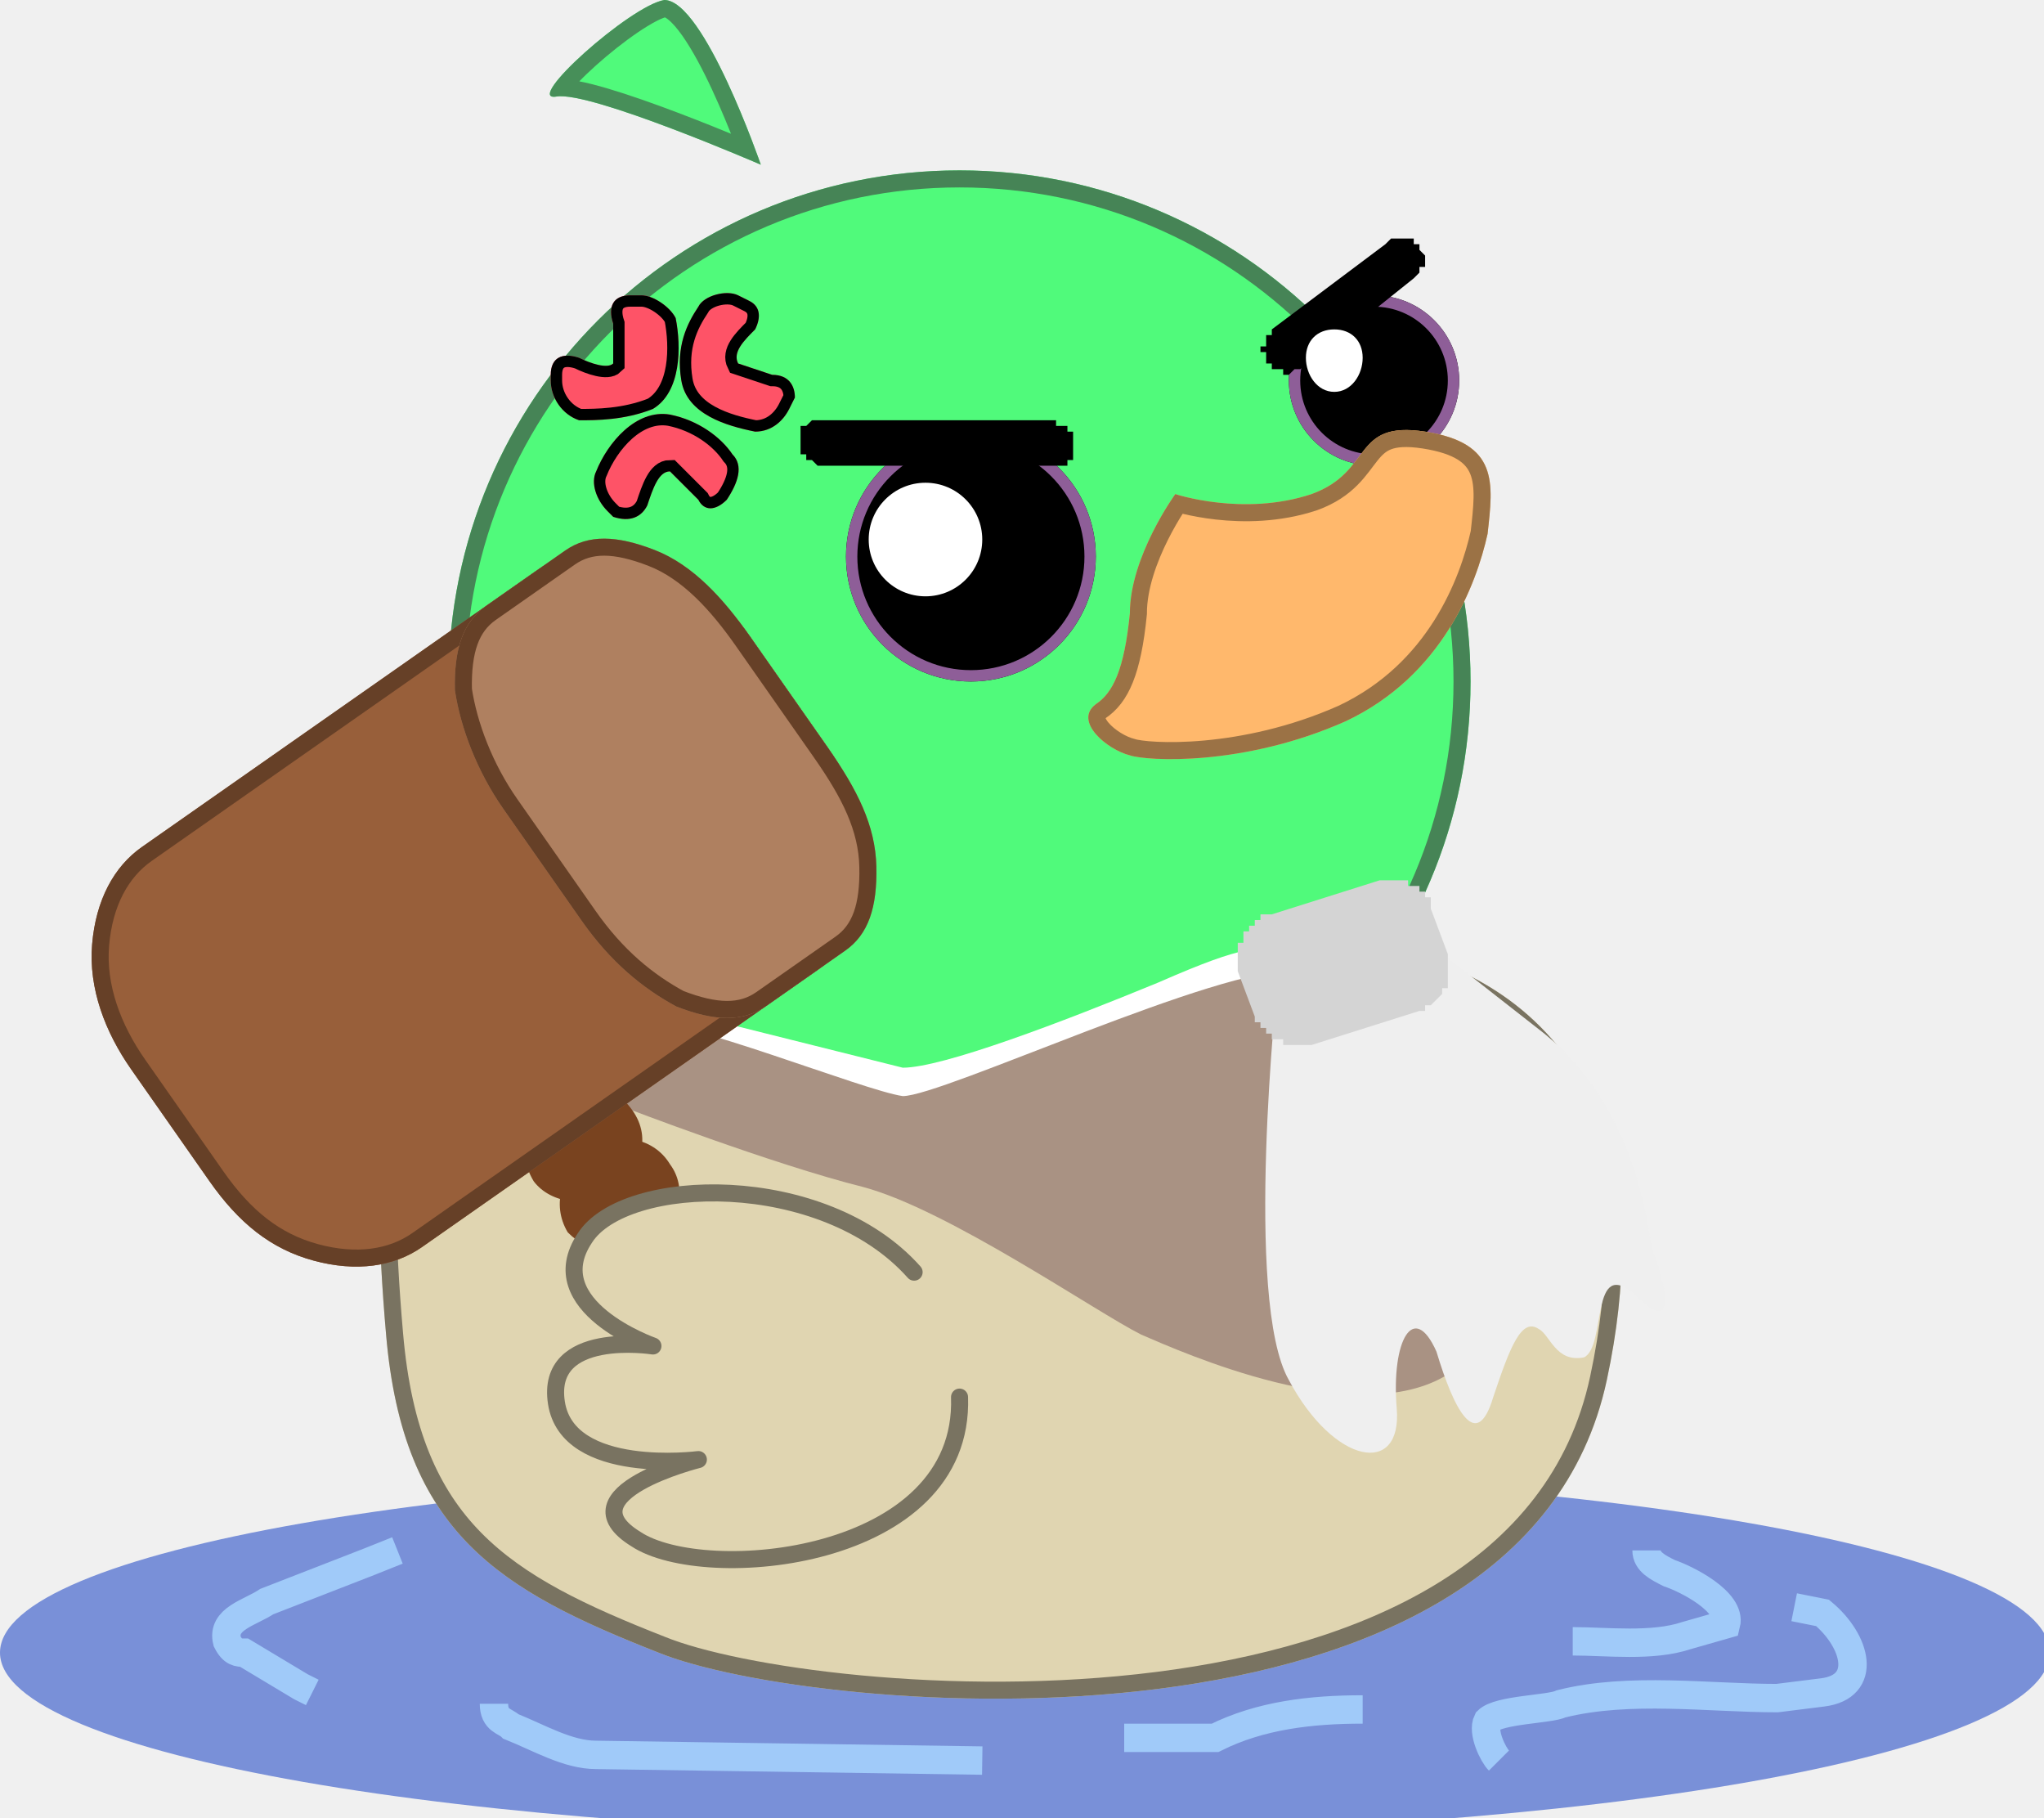
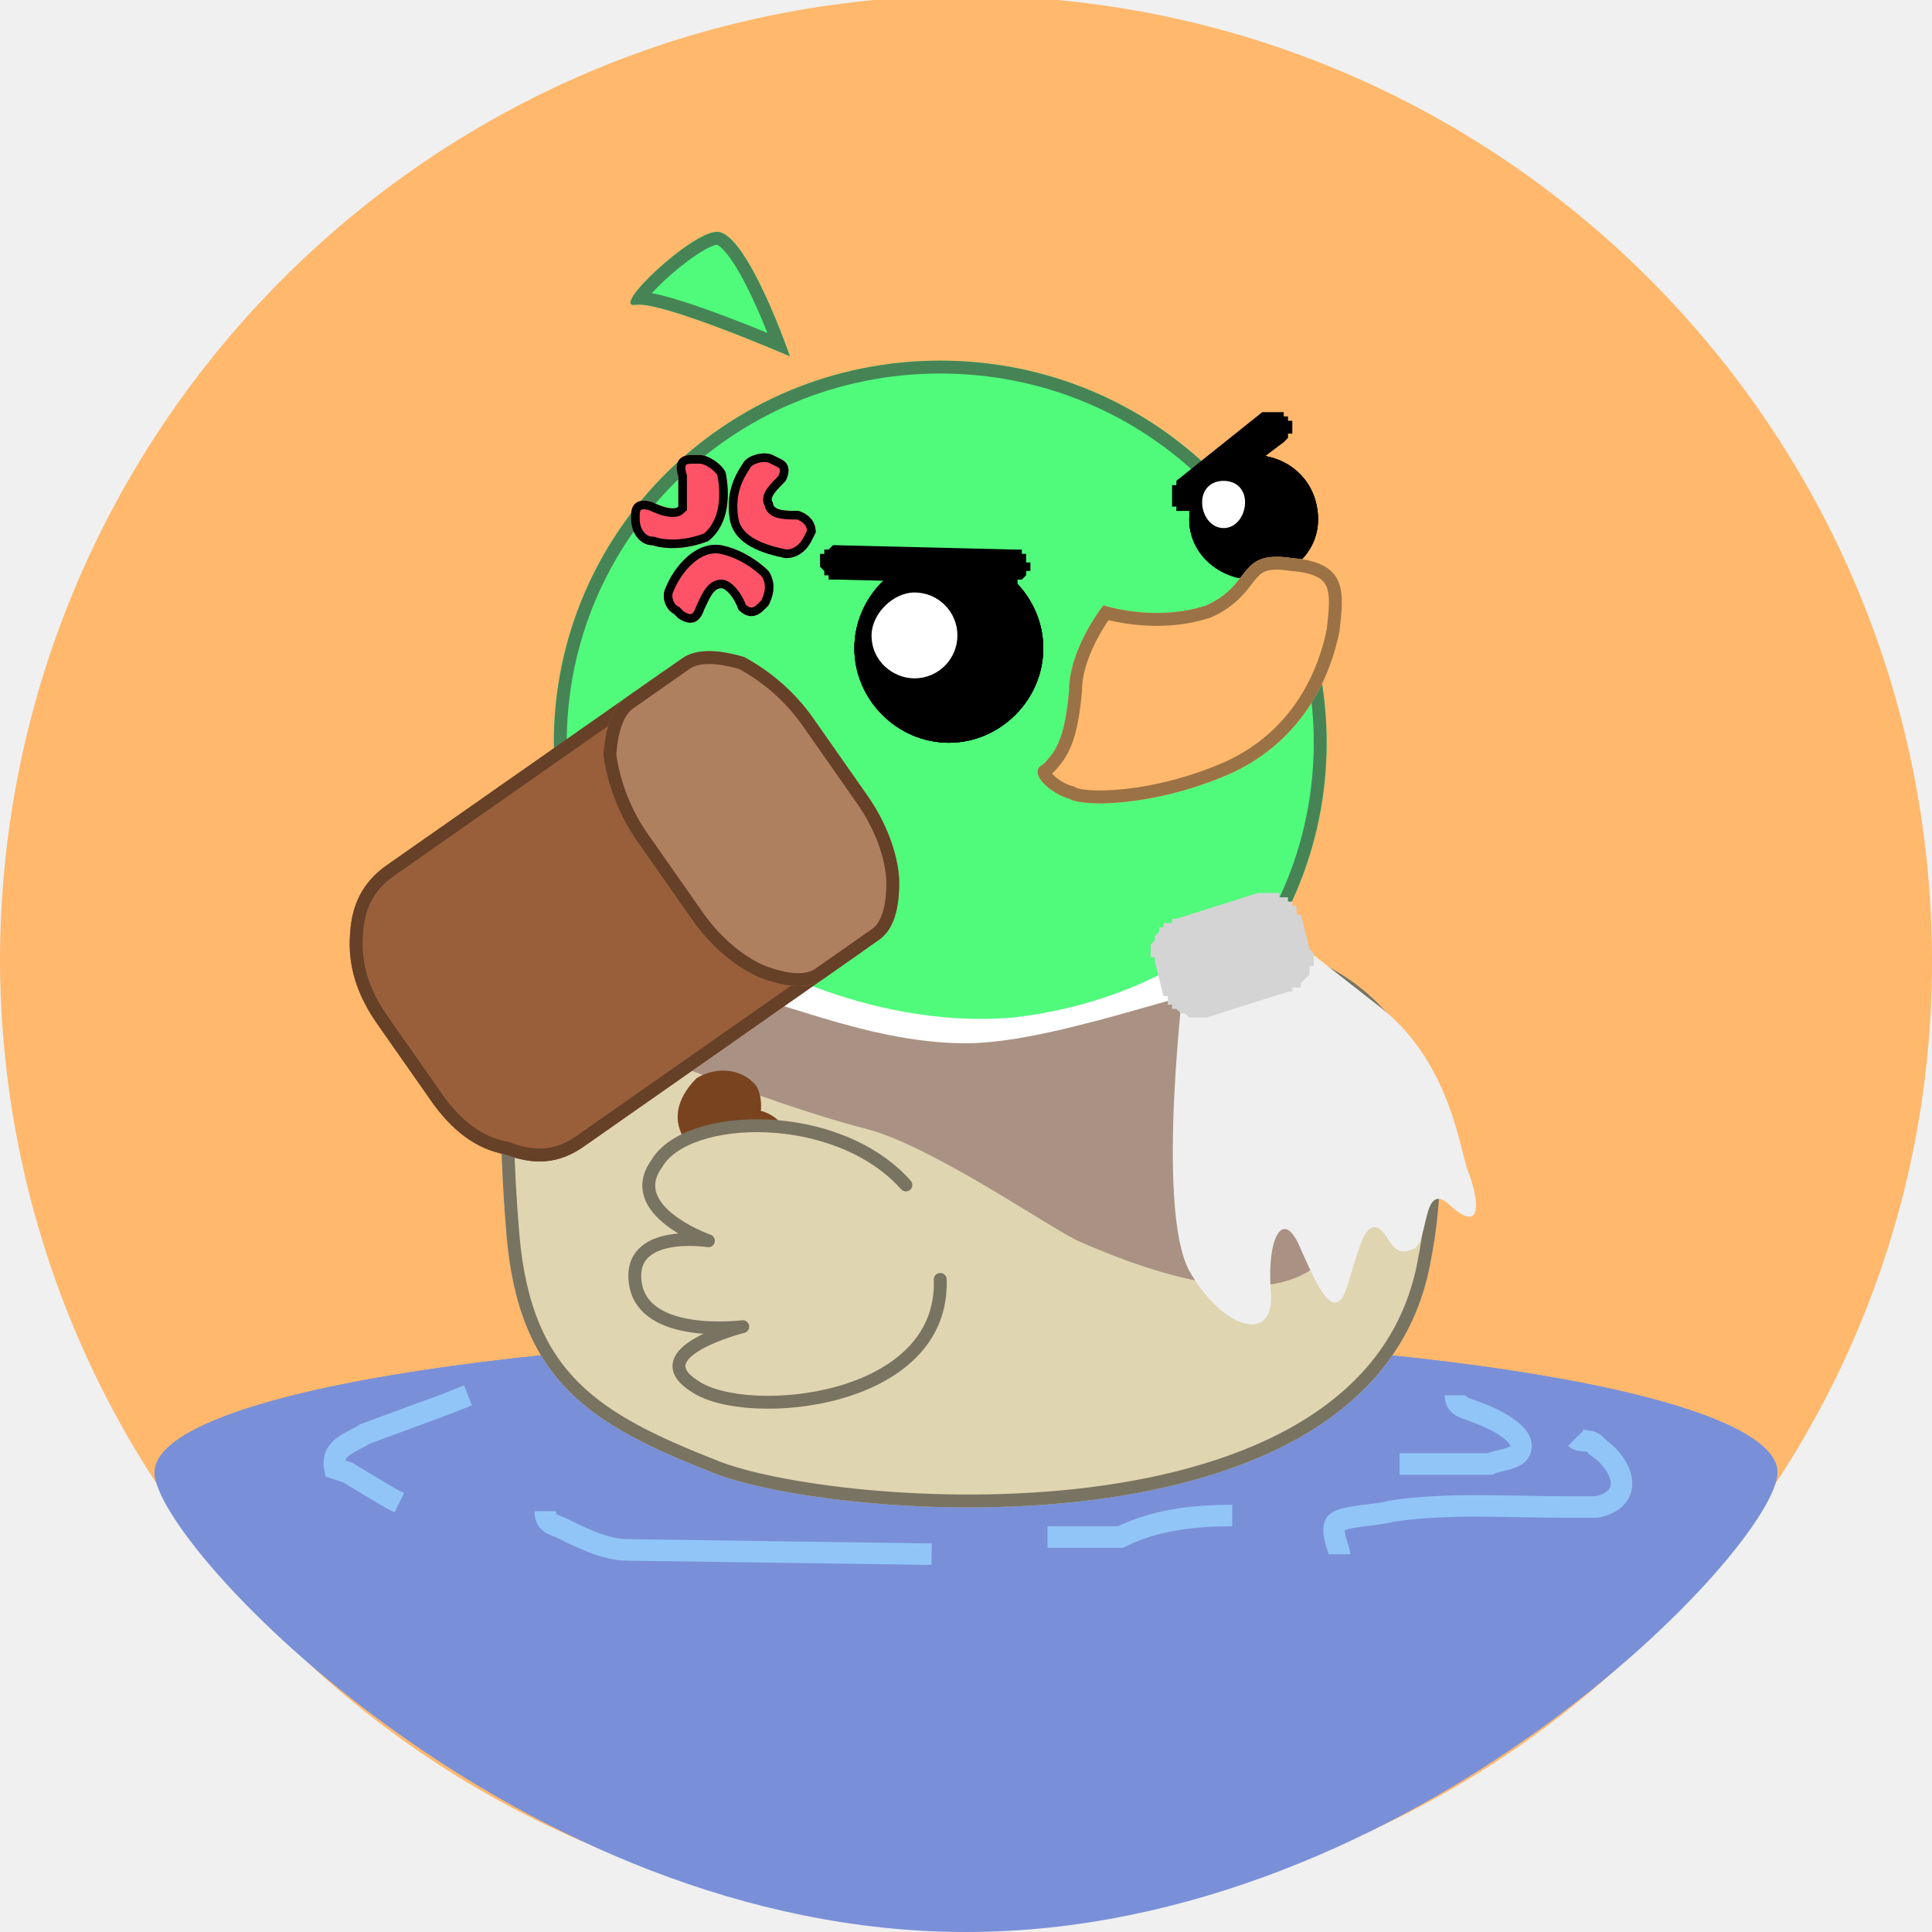
- <svg xmlns="http://www.w3.org/2000/svg" xmlns:xlink="http://www.w3.org/1999/xlink" preserveAspectRatio="xMinYMin meet" viewBox="0 0 360 320">
+ <svg xmlns="http://www.w3.org/2000/svg" xmlns:xlink="http://www.w3.org/1999/xlink" class="object-contain w-full h-full" viewBox="0 0 450 450">
  <defs>
-     <clipPath id="l">
-       <use xlink:href="#a" />
+     <clipPath id="clip_1">
+       <use xlink:href="#path_1" />
    </clipPath>
-     <clipPath id="v">
-       <use xlink:href="#b" />
+     <clipPath id="clip_2">
+       <use xlink:href="#path_2" />
    </clipPath>
-     <clipPath id="u">
-       <use xlink:href="#c" />
+     <clipPath id="clip_3">
+       <use xlink:href="#path_3" />
    </clipPath>
-     <clipPath id="t">
-       <use xlink:href="#d" />
+     <clipPath id="clip_4">
+       <use xlink:href="#path_4" />
    </clipPath>
-     <clipPath id="s">
-       <use xlink:href="#e" />
+     <clipPath id="clip_5">
+       <use xlink:href="#path_5" />
    </clipPath>
-     <clipPath id="r">
-       <use xlink:href="#f" />
+     <clipPath id="clip_6">
+       <use xlink:href="#path_6" />
    </clipPath>
-     <clipPath id="q">
-       <use xlink:href="#g" />
+     <clipPath id="clip_7">
+       <use xlink:href="#path_7" />
    </clipPath>
-     <clipPath id="p">
-       <use xlink:href="#h" />
+     <clipPath id="clip_8">
+       <use xlink:href="#path_8" />
    </clipPath>
-     <clipPath id="o">
-       <use xlink:href="#i" />
+     <clipPath id="clip_9">
+       <use xlink:href="#path_9" />
    </clipPath>
-     <clipPath id="n">
-       <use xlink:href="#j" />
+     <clipPath id="clip_10">
+       <use xlink:href="#path_10" />
    </clipPath>
-     <clipPath id="m">
-       <use xlink:href="#k" />
+     <clipPath id="clip_11">
+       <use xlink:href="#path_11" />
    </clipPath>
-     <path id="f" d="M6 27a15 15 0 1 1 30 0 15 15 0 0 1-30 0z" />
-     <path id="k" d="M0 120a90 90 0 1 1 180 0 90 90 0 0 1-180 0z" />
-     <path id="c" d="M0 43V31c0-8 2-16 7-22s11-9 17-9h85c7 0 13 3 17 9 5 6 7 14 7 22v24c0 9-2 16-7 22-4 6-10 9-17 9H24c-6 0-12-3-17-9S0 64 0 55V43z" />
-     <path id="d" d="M55 29S25 16 19 17 32 1 38 0c7 0 17 29 17 29z" />
-     <path id="e" d="M128 87s-8 11-8 21c-1 10-3 14-6 16-4 3 2 8 6 9 3 1 20 2 38-6 17-8 23-24 25-33 1-9 2-16-11-18s-9 7-20 11c-12 4-24 0-24 0z" />
-     <path id="b" d="M80 43V31c0-8 2-16 5-22 4-6 8-9 13-9h17c5 0 9 3 13 9s5 14 5 22v24c0 9-1 16-5 22s-8 9-13 9H98c-5 0-9-3-13-9-3-6-5-13-5-22V43z" />
-     <path id="g" d="M8 24a22 22 0 1 1 44 0 22 22 0 0 1-44 0z" />
-     <path id="h" d="M0 17v-1c0-3 2-4 5-3 2 1 5 2 6 1V7c-1-3 0-5 3-5h2c2 0 5 2 6 4 1 5 1 13-4 16-5 2-10 2-13 2-3-1-5-4-5-7z" />
-     <path id="i" d="M32 38h-1c-2 2-4 2-5 0l-5-5c-2 0-3 3-4 6-1 2-3 3-6 2l-1-1c-2-2-3-5-2-7 2-5 7-11 13-10 5 1 9 4 11 7 2 2 1 5-1 8z" />
-     <path id="j" d="m33 2 2 1c2 1 2 3 1 5-2 2-4 4-3 6l6 2c3 0 4 2 4 4l-1 2c-1 2-3 4-6 4-5-1-12-3-13-9s1-10 3-13c1-2 5-3 7-2z" />
-     <path id="a" d="M239 167s54 6 39 76-140 59-167 48c-28-11-45-21-48-56-3-34 0-54 0-54s24 31 43 9c20-22 133-23 133-23z" />
+     <path id="path_1" d="M223 166s53 6 39 75c-14 70-140 59-167 48-28-11-45-21-48-55-3-35 0-54 0-54s23 31 43 9 133-23 133-23Z" />
+     <path id="path_2" d="M0 119c0-49 40-89 90-89s90 40 90 89-40 89-90 89-90-40-90-89Z" />
+     <path id="path_3" d="M55 29S25 16 19 17 32 0 38 0c7 0 17 29 17 29Z" />
+     <path id="path_4" d="m33 2 2 1c2 1 2 3 1 5-2 2-4 4-3 5 0 2 3 2 6 2 3 1 4 3 4 5l-1 2c-1 2-3 4-6 4-5-1-12-3-13-9s1-10 3-13c1-2 5-3 7-2Z" />
+     <path id="path_5" d="m32 37-1 1c-2 2-4 2-6 0-1-3-3-5-4-5-2 0-3 3-4 5-1 3-3 4-6 2l-1-1c-2-1-3-4-2-6 2-5 7-11 13-10 5 1 9 4 11 6 2 3 1 6 0 8Z" />
+     <path id="path_6" d="M0 17v-1c0-3 2-4 5-3 2 1 5 2 6 1V7c-1-3 0-5 3-5h2c2 0 5 2 6 4 1 5 1 12-4 16-5 2-10 2-13 1-3 0-5-3-5-6Z" />
+     <path id="path_7" d="M8 24C8 12 18 2 30 2s22 10 22 22-10 22-22 22S8 36 8 24Z" />
+     <path id="path_8" d="M6 27c0-9 7-15 15-15s15 6 15 15c0 8-7 14-15 14S6 35 6 27Z" />
+     <path id="path_9" d="M128 87s-8 10-8 20c-1 11-3 14-6 17-4 2 2 7 6 8 3 2 20 2 38-6 17-8 23-23 25-33 1-9 2-16-11-17-13-2-9 6-20 11-12 4-24 0-24 0Z" />
+     <path id="path_10" d="M0 40V29c0-8 2-15 7-21 4-5 9-8 16-8h78c7 0 12 3 16 8 5 6 7 13 7 21v22c0 8-2 15-7 20-4 6-9 9-16 9H23c-7 0-12-3-16-9-5-5-7-12-7-20V40Z" />
+     <path id="path_11" d="M74 40V29c0-8 2-15 5-21 4-5 8-8 12-8h16c4 0 8 3 12 8 3 6 5 13 5 21v22c0 8-2 15-5 20-4 6-8 9-12 9H91c-4 0-8-3-12-9-3-5-5-12-5-20V40Z" />
  </defs>
-   <path fill="#7990D8" fill-rule="evenodd" d="M0 291c0-18 81-32 181-32s180 14 180 32-81 32-180 32S0 309 0 291z" />
-   <path fill="none" stroke="#A0CAF9" stroke-width="5" d="m70 273-5 2-18 7c-3 2-8 3-7 7 1 2 2 2 3 2l10 6 2 1m32 2c0 3 2 3 3 4 5 2 10 5 15 5l68 1m25-4h16c8-4 17-5 26-5m24 9c-1-1-3-5-2-7 2-2 11-2 13-3 12-3 26-1 38-1l8-1c8-1 6-9 0-14l-5-1m-26-10c0 2 2 3 4 4 3 1 11 5 10 9l-7 2c-6 2-14 1-20 1" />
-   <g transform="translate(5)">
-     <use xlink:href="#a" fill="#E0D5B1" fill-rule="evenodd" />
-     <g clip-path="url(#l)">
-       <use xlink:href="#a" fill="none" stroke="#797361" stroke-width="6" />
+   <g id="duck-logo">
+     <g id="circle-background" fill-rule="evenodd" stroke="none">
+       <path id="circle" fill="#ffb86c" d="M0 224a224 224 0 0 1 450 0c0 123-101 223-225 223A224 224 0 0 1 0 224Z" />
+       <path id="water-circle" fill="#7990d8" d="M36 343c0-18 85-32 189-32s189 14 189 32c0 17-85 107-189 107S36 360 36 343Z" />
+     </g>
+     <g id="water" fill-rule="evenodd" transform="translate(36 311)">
+       <path id="water-lake" fill="#7990d8" stroke="none" d="M0 32C0 14 85 0 189 0s189 14 189 32c0 17-94 39-198 39S0 49 0 32Z" />
+       <g id="water-lines" fill="none" stroke="#92c5f7" stroke-width="5" transform="translate(42 14)">
+         <path id="Vector" d="m31 0-5 2L7 9c-3 2-8 3-7 8l3 1 10 6 2 1m34 2c0 3 2 3 4 4 4 2 10 5 15 5l71 1m27-4h17c8-4 17-5 26-5m25 9c0-1-2-5-1-7s10-2 13-3c13-2 27-1 40-1h8c9-2 6-10 0-14-1-2-4-1-5-2M261 0c0 3 3 3 5 4 3 1 12 5 10 9-1 2-5 2-7 3h-21" />
+       </g>
+     </g>
+     <g id="duck" transform="translate(71 54)">
+       <g id="duck-body">
+         <use xlink:href="#path_1" fill="#e0d5b1" fill-rule="evenodd" />
+         <g clip-path="url(#clip_1)">
+           <use xlink:href="#path_1" fill="none" stroke="#797361" stroke-width="6" />
+         </g>
+       </g>
+       <g id="duck-head" transform="translate(58)">
+         <g id="head-circle">
+           <use xlink:href="#path_2" fill="#50fa7b" fill-rule="evenodd" />
+           <g clip-path="url(#clip_2)">
+             <use xlink:href="#path_2" fill="none" stroke="#468456" stroke-width="6" />
+           </g>
+         </g>
+         <g id="middleBody">
+           <path id="neck" fill="#ffffff" fill-rule="evenodd" stroke="none" d="M42 167s30 19 65 16c35-4 53-23 53-23l20 18-69 14-69-7v-18Z" />
+           <path id="chest" fill="#a99283" fill-rule="evenodd" stroke="none" d="M31 195s26 10 42 14c15 4 41 22 49 26 7 3 38 17 54 7 15-11 25-24 21-36-4-13-4-20-6-22-2-3-6-11-19-11-13-1-53 16-76 16-24 0-47-12-54-11s-11 17-11 17Z" />
+         </g>
+         <g id="decorator">
+           <use xlink:href="#path_3" fill="#50fa7b" fill-rule="evenodd" />
+           <g clip-path="url(#clip_3)">
+             <use xlink:href="#path_3" fill="none" stroke="#468456" stroke-width="6" />
+           </g>
+         </g>
+         <g id="angry-symbol" transform="translate(18 50)">
+           <g>
+             <use xlink:href="#path_4" fill="#fe5367" fill-rule="evenodd" />
+             <g clip-path="url(#clip_4)">
+               <use xlink:href="#path_4" fill="none" stroke="#000000" stroke-width="4" />
+             </g>
+           </g>
+           <g>
+             <use xlink:href="#path_5" fill="#fe5367" fill-rule="evenodd" />
+             <g clip-path="url(#clip_5)">
+               <use xlink:href="#path_5" fill="none" stroke="#000000" stroke-width="4" />
+             </g>
+           </g>
+           <g>
+             <use xlink:href="#path_6" fill="#fe5367" fill-rule="evenodd" />
+             <g clip-path="url(#clip_6)">
+               <use xlink:href="#path_6" fill="none" stroke="#000000" stroke-width="4" />
+             </g>
+           </g>
+         </g>
+         <g id="eyes" transform="translate(62 40)">
+           <g id="left-eye" transform="translate(0 33)">
+             <g>
+               <use xlink:href="#path_7" fill-rule="evenodd" />
+               <g clip-path="url(#clip_7)">
+                 <use xlink:href="#path_7" fill="#000000" stroke="#000000" stroke-width="6" />
+               </g>
+             </g>
+             <path id="pupil" fill="#ffffff" fill-rule="evenodd" stroke="none" d="M12 21c0-5 5-10 10-10a10 10 0 1 1 0 20c-5 0-10-4-10-10Z" />
+             <path id="eyebrow" fill="#000000" fill-rule="evenodd" stroke="none" d="m4 0 41 1h2v1h1v2h1v2h-1v1l-1 1h-1v1h-1L4 8H2V7H1V6L0 5V2h1V1h1l1-1h1Z" />
+           </g>
+           <g id="Ojo-derecho" transform="translate(80)">
+             <g id="Oval">
+               <use xlink:href="#path_8" fill-rule="evenodd" />
+               <g clip-path="url(#clip_8)">
+                 <use xlink:href="#path_8" fill="#000000" stroke="#000000" stroke-width="6" />
+               </g>
+             </g>
+             <path id="eyebrow" fill="#000000" fill-rule="evenodd" stroke="none" d="M3 18 23 2h5v1h1v1h1v3h-1v1l-1 1L8 24v1H3v-1H2v-5h1v-1Z" />
+             <path id="pupil" fill="#ffffff" fill-rule="evenodd" stroke="none" d="M9 23c0-3 2-5 5-5s5 2 5 5-2 6-5 6-5-3-5-6Z" />
+           </g>
+         </g>
+         <g id="beak">
+           <use xlink:href="#path_9" fill="#ffb86c" fill-rule="evenodd" />
+           <g clip-path="url(#clip_9)">
+             <use xlink:href="#path_9" fill="none" stroke="#9b7245" stroke-width="6" />
+           </g>
+         </g>
+       </g>
+       <g id="hammer" transform="rotate(-35 255 80)">
+         <g id="hammer-stick" fill="#79431f" fill-rule="evenodd" stroke="none" transform="rotate(35 -74 111)">
+           <path id="path3835" d="M40 33c3 5 1 10-3 14-5 3-11 2-14-2-2-4-1-10 3-13 5-3 11-3 14 1Z" />
+           <path id="path3839" d="M34 25c3 4 1 10-3 13-5 3-11 2-14-2s-1-10 3-13c5-3 11-2 14 2Z" />
+           <path id="path3841" d="M28 16c2 4 1 10-3 13-5 3-11 3-14-1-3-5-1-10 3-14 5-3 11-2 14 2Z" />
+         </g>
+         <g id="hammer-body">
+           <use xlink:href="#path_10" fill="#985f3a" fill-rule="evenodd" />
+           <g clip-path="url(#clip_10)">
+             <use xlink:href="#path_10" fill="none" stroke="#664027" stroke-linecap="round" stroke-linejoin="round" stroke-width="6" />
+           </g>
+         </g>
+         <g id="hammer-face">
+           <use xlink:href="#path_11" fill="#af8060" fill-rule="evenodd" />
+           <g clip-path="url(#clip_11)">
+             <use xlink:href="#path_11" fill="none" stroke="#664027" stroke-linecap="round" stroke-linejoin="round" stroke-width="6" />
+           </g>
+         </g>
+       </g>
+       <path id="wing" fill="#e0d5b1" fill-rule="evenodd" stroke="#797361" stroke-linecap="round" stroke-linejoin="round" stroke-width="3" d="M140 222c-16-18-51-17-58-5-8 11 12 18 12 18s-19-3-17 10 25 10 25 10-24 6-11 14c12 8 58 4 57-25" />
+       <g id="duck-tie" fill-rule="evenodd" stroke="none" transform="translate(195 152)">
+         <path id="Vector" fill="#efefef" d="M10 20s-7 55 1 70c8 14 20 17 19 5-1-13 3-20 7-10 4 9 8 18 11 8s4-14 7-13c3 2 3 7 8 5 4-1 2-17 9-10 8 7 6-3 4-8s-4-25-20-38L33 11l-23 9Z" />
+         <path id="Rectangle" fill="#d4d4d4" d="m8 8 19-6h5v1h2v1h1v1h1v2h1l2 8 1 1v3h-1v2l-1 1-1 1v1h-2v1h-1l-19 6h-4l-1-1H9l-1-1H7v-1H6v-2H5l-2-8v-1H2v-3l1-1v-1l1-1v-1h1V9h2V8h1Z" />
+       </g>
    </g>
  </g>
-   <g transform="translate(79)">
-     <use xlink:href="#k" fill="#50FA7B" fill-rule="evenodd" />
-     <g clip-path="url(#m)">
-       <use xlink:href="#k" fill="none" stroke="#468456" stroke-width="6" />
-     </g>
-   </g>
-   <g transform="translate(97 50)">
-     <use xlink:href="#j" fill="#FE5367" fill-rule="evenodd" />
-     <g clip-path="url(#n)">
-       <use xlink:href="#j" fill="none" stroke="#000" stroke-width="4" />
-     </g>
-   </g>
-   <g transform="translate(97 50)">
-     <use xlink:href="#i" fill="#FE5367" fill-rule="evenodd" />
-     <g clip-path="url(#o)">
-       <use xlink:href="#i" fill="none" stroke="#000" stroke-width="4" />
-     </g>
-   </g>
-   <g transform="translate(97 50)">
-     <use xlink:href="#h" fill="#FE5367" fill-rule="evenodd" />
-     <g clip-path="url(#p)">
-       <use xlink:href="#h" fill="none" stroke="#000" stroke-width="4" />
-     </g>
-   </g>
-   <g transform="translate(141 74)">
-     <use xlink:href="#g" fill-rule="evenodd" />
-     <g clip-path="url(#q)">
-       <use xlink:href="#g" fill="none" stroke="#8E5E98" stroke-width="4" />
-     </g>
-   </g>
-   <path fill-rule="evenodd" d="M145 74h41v1h2v1h1v5h-1v1h-44l-1-1h-1v-1h-1v-5h1l1-1h2z" />
-   <path fill="#FFF" fill-rule="evenodd" d="M153 95a10 10 0 1 1 20 0 10 10 0 0 1-20 0z" />
-   <g transform="translate(221 40)">
-     <use xlink:href="#f" fill-rule="evenodd" />
-     <g clip-path="url(#r)">
-       <use xlink:href="#f" fill="none" stroke="#8E5E98" stroke-width="4" />
-     </g>
-   </g>
-   <path fill-rule="evenodd" d="m224 58 20-15 1-1h4v1h1v1l1 1v2h-1v1l-1 1-20 16h-1l-1 1h-1v-1h-2v-1h-1v-2h-1v-1h1v-2h1v-1z" />
-   <path fill="#FFF" fill-rule="evenodd" d="M230 63c0-3 2-5 5-5s5 2 5 5-2 6-5 6-5-3-5-6zM127 180l32 8c7 0 28-8 45-15 16-7 17-6 24-6h8l4 9-34 6-38 12c-4 1-40-6-40-6l-9-6 8-2z" />
-   <path fill="#A99283" fill-rule="evenodd" d="M110 195s26 10 42 14c15 4 41 22 49 26 7 3 38 17 54 7 15-11 24-24 21-36-4-13-11-34-21-35-11-2-14 0-27 0-13-1-62 22-69 22-7-1-39-14-46-13s-3 15-3 15z" />
-   <g transform="translate(79)">
-     <use xlink:href="#e" fill="#FFB86C" fill-rule="evenodd" />
-     <g clip-path="url(#s)">
-       <use xlink:href="#e" fill="none" stroke="#9B7245" stroke-width="6" />
-     </g>
-   </g>
-   <g transform="translate(79)">
-     <use xlink:href="#d" fill="#50FA7B" fill-rule="evenodd" />
-     <g clip-path="url(#t)">
-       <use xlink:href="#d" fill="none" stroke="#478F59" stroke-width="6" />
-     </g>
-   </g>
-   <path fill="#79431F" fill-rule="evenodd" d="M131 223c3 5 2 11-3 15-5 3-11 2-14-2-4-5-2-11 3-15 5-3 11-2 14 2z" />
-   <path fill="#79431F" fill-rule="evenodd" d="M125 214c3 4 1 11-4 14-4 4-11 3-14-2-3-4-2-11 3-14s11-2 15 2z" />
-   <path fill="#79431F" fill-rule="evenodd" d="M118 205c3 4 2 10-3 14-5 3-11 2-15-2-3-5-1-11 4-14 4-4 11-3 14 2z" />
-   <path fill="#79431F" fill-rule="evenodd" d="M111 195c4 5 2 11-3 14-4 4-11 3-14-1-3-5-2-11 3-15 5-3 11-2 14 2z" />
-   <g transform="rotate(-35 261 73)">
-     <use xlink:href="#c" fill="#985F3A" fill-rule="evenodd" />
-     <g clip-path="url(#u)">
-       <use xlink:href="#c" fill="none" stroke="#664027" stroke-linecap="round" stroke-linejoin="round" stroke-width="6" />
-     </g>
-   </g>
-   <g transform="rotate(-35 261 73)">
-     <use xlink:href="#b" fill="#AF8060" fill-rule="evenodd" />
-     <g clip-path="url(#v)">
-       <use xlink:href="#b" fill="none" stroke="#664027" stroke-linecap="round" stroke-linejoin="round" stroke-width="6" />
-     </g>
-   </g>
-   <path fill="#E0D5B1" fill-rule="evenodd" stroke="#797361" stroke-linecap="round" stroke-linejoin="round" stroke-width="3" d="M161 224c-16-18-51-17-58-6-8 12 12 19 12 19s-19-3-17 10 25 10 25 10-24 6-11 14c12 8 58 4 57-25" />
-   <g fill-rule="evenodd">
-     <path fill="#EFEFEF" d="M225 173s-6 56 2 70c8 15 20 17 19 5s3-19 7-10c3 10 7 18 10 8 3-9 5-14 8-12 2 1 3 6 8 5 4-2 1-18 9-11 8 8 5-3 3-8-1-5-3-25-19-38l-23-18-24 9z" />
-     <path fill="#D4D4D4" d="m224 161 19-6h5v1h2v1h1v1h1v2l3 8v6h-1v1l-1 1-1 1h-1v1h-1l-19 6h-5v-1h-2v-1h-1v-1h-1v-1h-1v-1l-3-8v-5h1v-2h1v-1h1v-1h1v-1h2z" />
-   </g>
</svg>
